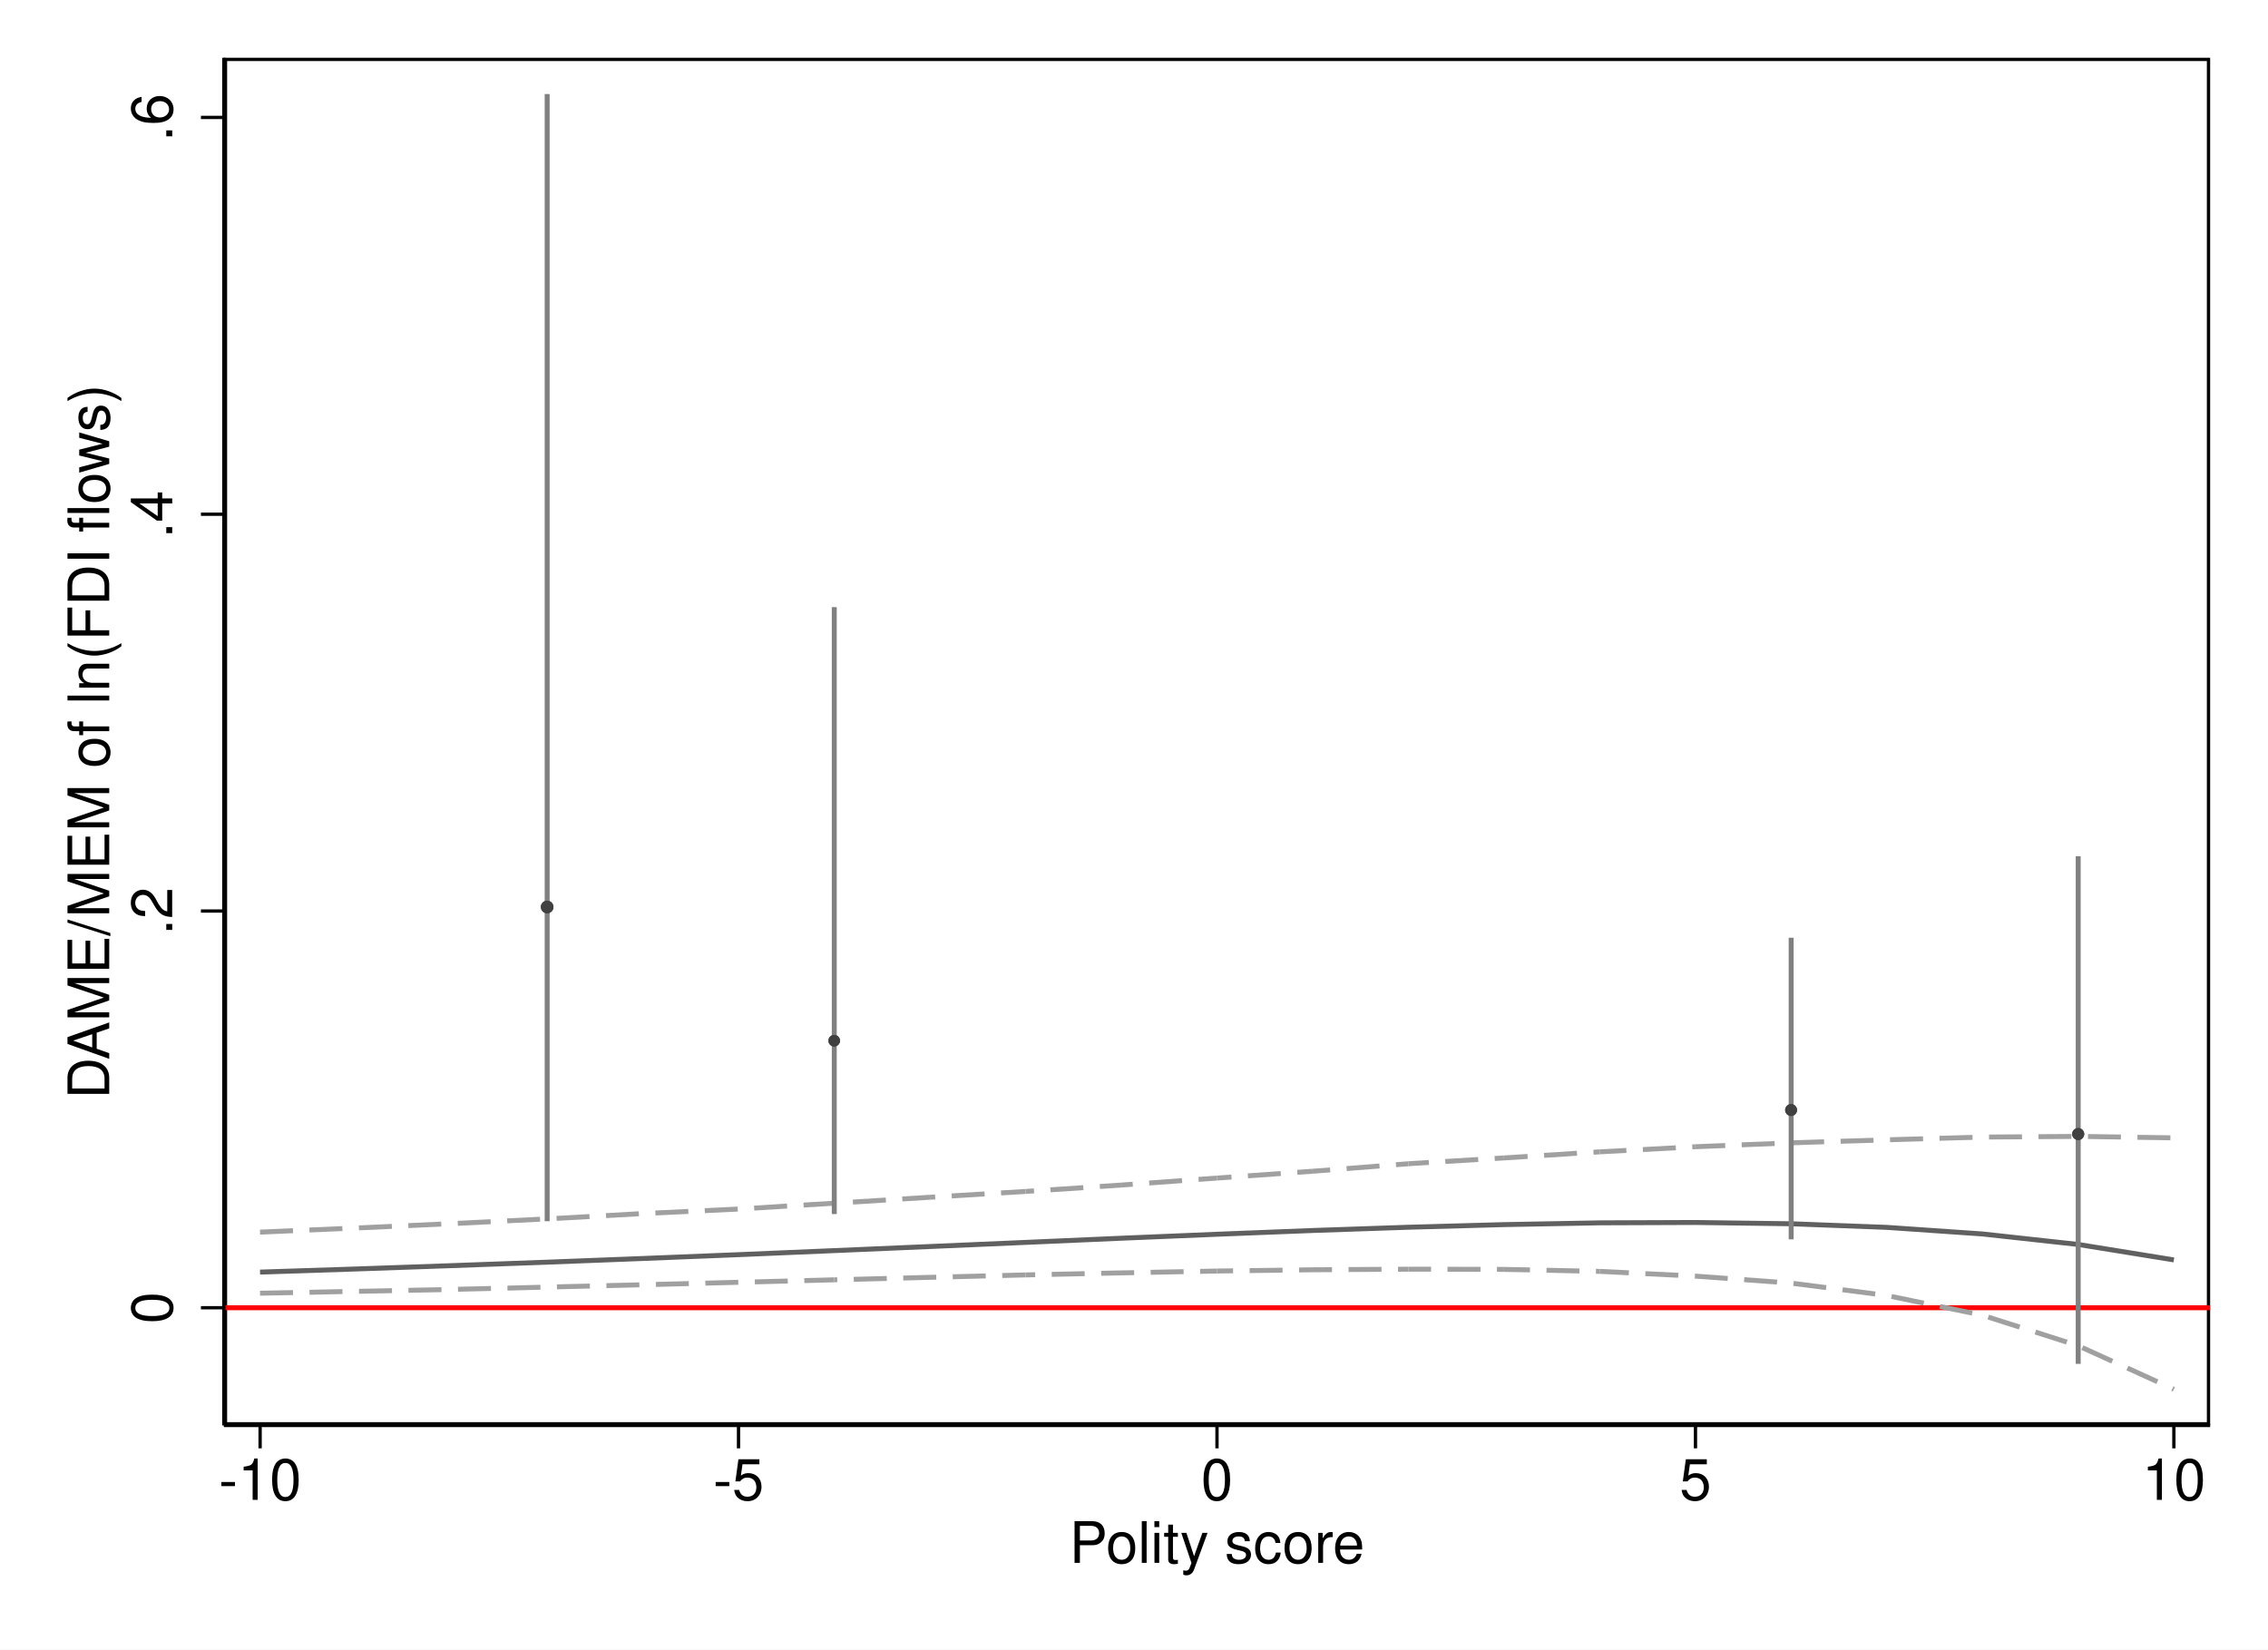
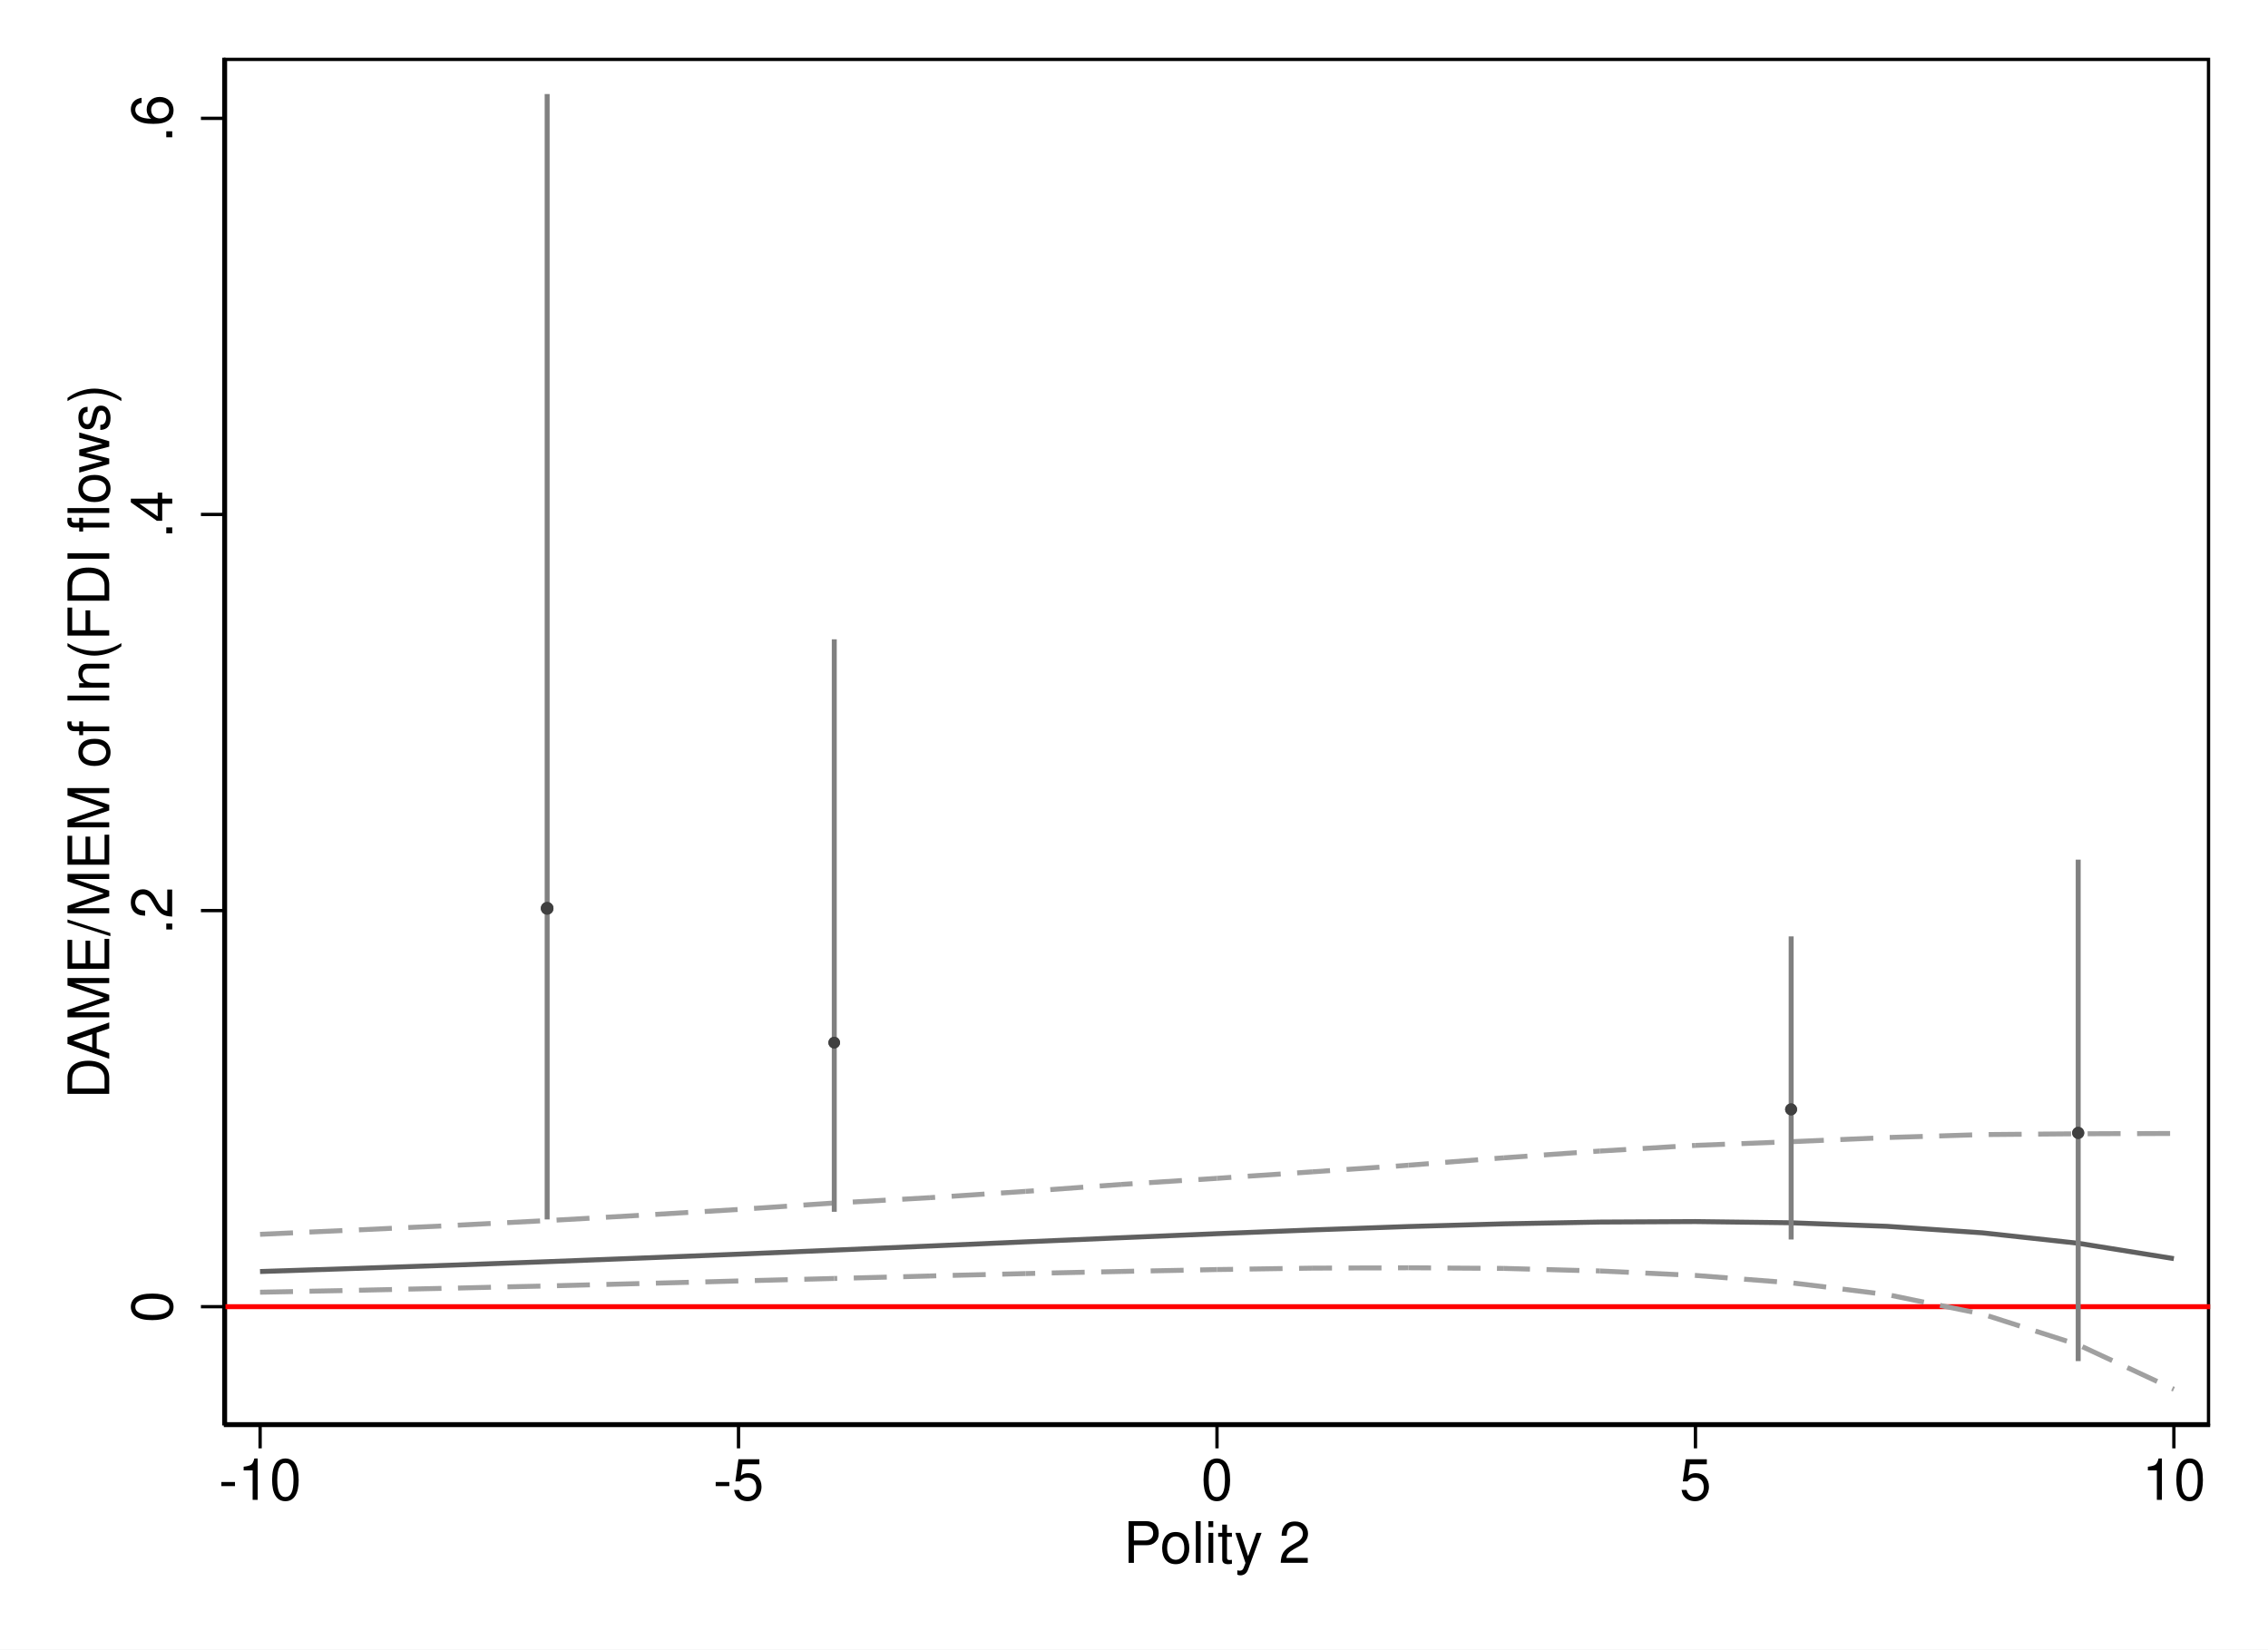
<svg xmlns="http://www.w3.org/2000/svg" version="1.1" width="5.500in" height="4.000in" viewBox="0 0 3960 2880">
  <rect x="0" y="0" width="3960" height="2880" style="fill:#FFFFFF;stroke:none" />
  <rect x="0.00" y="0.00" width="3959.88" height="2880.00" style="fill:#FFFFFF" />
  <rect x="2.88" y="2.88" width="3954.12" height="2874.24" style="fill:none;stroke:#FFFFFF;stroke-width:5.76" />
  <rect x="393.68" y="103.74" width="3462.46" height="2382.57" style="fill:none;stroke:#000000;stroke-width:5.76" />
-   <line x1="390.80" y1="2283.63" x2="3859.02" y2="2283.63" style="stroke:#FF0000;stroke-width:8.64" />
-   <path d=" M454.04 2221.38 L621.10 2215.94 L788.29 2210.12 L955.35 2204.06 L1122.41 2197.62 L1289.47 2190.94 L1456.54 2183.88 L1623.60 2176.71 L1790.66 2169.53 L1957.85 2162.23 L2124.91 2155.30 L2291.97 2148.74 L2459.04 2143.05 L2626.10 2138.47 L2793.16 2135.37 L2960.22 2134.75 L3127.29 2136.98 L3294.47 2143.29 L3461.54 2154.80 L3628.60 2173.12 L3795.66 2200.10" stroke-linejoin="round" style="fill:none;stroke:#606060;stroke-width:8.64" />
-   <line x1="454.04" y1="2258.26" x2="511.58" y2="2257.15" style="stroke:#A0A0A0;stroke-width:8.64" />
-   <line x1="540.42" y1="2256.65" x2="597.96" y2="2255.41" style="stroke:#A0A0A0;stroke-width:8.64" />
-   <line x1="626.79" y1="2254.92" x2="684.46" y2="2253.81" style="stroke:#A0A0A0;stroke-width:8.64" />
-   <line x1="713.17" y1="2253.19" x2="770.84" y2="2252.07" style="stroke:#A0A0A0;stroke-width:8.64" />
-   <line x1="799.67" y1="2251.33" x2="857.22" y2="2249.97" style="stroke:#A0A0A0;stroke-width:8.64" />
-   <line x1="886.05" y1="2249.35" x2="943.59" y2="2247.87" style="stroke:#A0A0A0;stroke-width:8.64" />
-   <line x1="972.43" y1="2247.12" x2="1029.97" y2="2245.76" style="stroke:#A0A0A0;stroke-width:8.64" />
-   <line x1="1058.81" y1="2245.02" x2="1116.35" y2="2243.66" style="stroke:#A0A0A0;stroke-width:8.64" />
-   <line x1="1145.18" y1="2242.92" x2="1202.73" y2="2241.43" style="stroke:#A0A0A0;stroke-width:8.64" />
-   <line x1="1231.56" y1="2240.69" x2="1289.10" y2="2239.20" style="stroke:#A0A0A0;stroke-width:8.64" />
-   <line x1="1317.94" y1="2238.46" x2="1375.48" y2="2236.97" style="stroke:#A0A0A0;stroke-width:8.64" />
-   <line x1="1404.32" y1="2236.23" x2="1456.54" y2="2234.87" style="stroke:#A0A0A0;stroke-width:8.64" />
-   <line x1="1456.54" y1="2234.87" x2="1461.86" y2="2234.75" style="stroke:#A0A0A0;stroke-width:8.64" />
-   <line x1="1490.69" y1="2234.00" x2="1548.36" y2="2232.52" style="stroke:#A0A0A0;stroke-width:8.64" />
-   <line x1="1577.07" y1="2231.78" x2="1623.60" y2="2230.54" style="stroke:#A0A0A0;stroke-width:8.64" />
-   <line x1="1623.60" y1="2230.54" x2="1634.74" y2="2230.29" style="stroke:#A0A0A0;stroke-width:8.64" />
-   <line x1="1663.45" y1="2229.55" x2="1721.12" y2="2228.06" style="stroke:#A0A0A0;stroke-width:8.64" />
-   <line x1="1749.95" y1="2227.32" x2="1790.66" y2="2226.33" style="stroke:#A0A0A0;stroke-width:8.64" />
-   <line x1="1790.66" y1="2226.33" x2="1807.49" y2="2225.96" style="stroke:#A0A0A0;stroke-width:8.64" />
-   <line x1="1836.33" y1="2225.34" x2="1893.87" y2="2224.10" style="stroke:#A0A0A0;stroke-width:8.64" />
-   <line x1="1922.70" y1="2223.49" x2="1957.85" y2="2222.74" style="stroke:#A0A0A0;stroke-width:8.64" />
-   <line x1="1957.85" y1="2222.74" x2="1980.25" y2="2222.37" style="stroke:#A0A0A0;stroke-width:8.64" />
-   <line x1="2009.08" y1="2221.75" x2="2066.63" y2="2220.64" style="stroke:#A0A0A0;stroke-width:8.64" />
-   <line x1="2095.46" y1="2220.14" x2="2124.91" y2="2219.53" style="stroke:#A0A0A0;stroke-width:8.64" />
-   <line x1="2124.91" y1="2219.53" x2="2153.00" y2="2219.15" style="stroke:#A0A0A0;stroke-width:8.64" />
-   <line x1="2181.84" y1="2218.78" x2="2239.38" y2="2218.04" style="stroke:#A0A0A0;stroke-width:8.64" />
-   <line x1="2268.21" y1="2217.67" x2="2291.97" y2="2217.30" style="stroke:#A0A0A0;stroke-width:8.64" />
-   <line x1="2291.97" y1="2217.30" x2="2325.76" y2="2217.17" style="stroke:#A0A0A0;stroke-width:8.64" />
-   <line x1="2354.59" y1="2216.93" x2="2412.14" y2="2216.56" style="stroke:#A0A0A0;stroke-width:8.64" />
-   <line x1="2440.97" y1="2216.43" x2="2459.04" y2="2216.31" style="stroke:#A0A0A0;stroke-width:8.64" />
-   <line x1="2459.04" y1="2216.31" x2="2498.64" y2="2216.31" style="stroke:#A0A0A0;stroke-width:8.64" />
-   <line x1="2527.35" y1="2216.43" x2="2585.01" y2="2216.56" style="stroke:#A0A0A0;stroke-width:8.64" />
-   <line x1="2613.72" y1="2216.56" x2="2626.10" y2="2216.68" style="stroke:#A0A0A0;stroke-width:8.64" />
-   <line x1="2626.10" y1="2216.68" x2="2671.39" y2="2217.55" style="stroke:#A0A0A0;stroke-width:8.64" />
-   <line x1="2700.23" y1="2218.16" x2="2757.77" y2="2219.40" style="stroke:#A0A0A0;stroke-width:8.64" />
-   <line x1="2786.60" y1="2220.02" x2="2793.16" y2="2220.14" style="stroke:#A0A0A0;stroke-width:8.64" />
-   <line x1="2793.16" y1="2220.14" x2="2844.02" y2="2222.62" style="stroke:#A0A0A0;stroke-width:8.64" />
-   <line x1="2872.86" y1="2224.10" x2="2930.40" y2="2226.95" style="stroke:#A0A0A0;stroke-width:8.64" />
-   <line x1="2959.11" y1="2228.31" x2="2960.22" y2="2228.44" style="stroke:#A0A0A0;stroke-width:8.64" />
-   <line x1="2960.22" y1="2228.44" x2="3016.65" y2="2232.52" style="stroke:#A0A0A0;stroke-width:8.64" />
-   <line x1="3045.36" y1="2234.62" x2="3102.78" y2="2238.83" style="stroke:#A0A0A0;stroke-width:8.64" />
-   <line x1="3131.49" y1="2241.18" x2="3188.54" y2="2248.48" style="stroke:#A0A0A0;stroke-width:8.64" />
-   <line x1="3217.13" y1="2252.20" x2="3274.18" y2="2259.62" style="stroke:#A0A0A0;stroke-width:8.64" />
-   <line x1="3302.64" y1="2263.95" x2="3358.95" y2="2275.59" style="stroke:#A0A0A0;stroke-width:8.64" />
-   <line x1="3387.16" y1="2281.40" x2="3443.59" y2="2293.04" style="stroke:#A0A0A0;stroke-width:8.64" />
-   <line x1="3471.56" y1="2299.97" x2="3526.38" y2="2317.41" style="stroke:#A0A0A0;stroke-width:8.64" />
-   <line x1="3553.85" y1="2326.08" x2="3608.67" y2="2343.65" style="stroke:#A0A0A0;stroke-width:8.64" />
-   <line x1="3635.78" y1="2353.30" x2="3688.12" y2="2377.06" style="stroke:#A0A0A0;stroke-width:8.64" />
-   <line x1="3714.48" y1="2388.94" x2="3766.83" y2="2412.83" style="stroke:#A0A0A0;stroke-width:8.64" />
-   <line x1="3793.06" y1="2424.71" x2="3795.66" y2="2425.95" style="stroke:#A0A0A0;stroke-width:8.64" />
+   <line x1="390.80" y1="2281.77" x2="3859.02" y2="2281.77" style="stroke:#FF0000;stroke-width:8.64" />
+   <path d=" M454.04 2220.39 L621.10 2214.95 L788.29 2209.25 L955.35 2203.19 L1122.41 2196.75 L1289.47 2190.07 L1456.54 2183.02 L1623.60 2175.84 L1790.66 2168.54 L1957.85 2161.36 L2124.91 2154.31 L2291.97 2147.75 L2459.04 2141.81 L2626.10 2137.11 L2793.16 2134.01 L2960.22 2133.15 L3127.29 2135.25 L3294.47 2141.44 L3461.54 2152.82 L3628.60 2171.01 L3795.66 2197.87" stroke-linejoin="round" style="fill:none;stroke:#606060;stroke-width:8.64" />
+   <line x1="454.04" y1="2256.53" x2="511.58" y2="2255.41" style="stroke:#A0A0A0;stroke-width:8.64" />
+   <line x1="540.42" y1="2254.80" x2="597.96" y2="2253.68" style="stroke:#A0A0A0;stroke-width:8.64" />
+   <line x1="626.79" y1="2253.06" x2="684.46" y2="2251.83" style="stroke:#A0A0A0;stroke-width:8.64" />
+   <line x1="713.17" y1="2251.08" x2="770.84" y2="2249.85" style="stroke:#A0A0A0;stroke-width:8.64" />
+   <line x1="799.67" y1="2249.23" x2="857.22" y2="2247.87" style="stroke:#A0A0A0;stroke-width:8.64" />
+   <line x1="886.05" y1="2247.12" x2="943.59" y2="2245.89" style="stroke:#A0A0A0;stroke-width:8.64" />
+   <line x1="972.43" y1="2245.14" x2="1029.97" y2="2243.66" style="stroke:#A0A0A0;stroke-width:8.64" />
+   <line x1="1058.81" y1="2242.92" x2="1116.35" y2="2241.43" style="stroke:#A0A0A0;stroke-width:8.64" />
+   <line x1="1145.18" y1="2240.69" x2="1202.73" y2="2239.20" style="stroke:#A0A0A0;stroke-width:8.64" />
+   <line x1="1231.56" y1="2238.46" x2="1289.10" y2="2236.85" style="stroke:#A0A0A0;stroke-width:8.64" />
+   <line x1="1317.94" y1="2236.11" x2="1375.48" y2="2234.62" style="stroke:#A0A0A0;stroke-width:8.64" />
+   <line x1="1404.32" y1="2233.88" x2="1456.54" y2="2232.52" style="stroke:#A0A0A0;stroke-width:8.64" />
+   <line x1="1456.54" y1="2232.52" x2="1461.86" y2="2232.40" style="stroke:#A0A0A0;stroke-width:8.64" />
+   <line x1="1490.69" y1="2231.65" x2="1548.36" y2="2230.17" style="stroke:#A0A0A0;stroke-width:8.64" />
+   <line x1="1577.07" y1="2229.43" x2="1623.60" y2="2228.19" style="stroke:#A0A0A0;stroke-width:8.64" />
+   <line x1="1623.60" y1="2228.19" x2="1634.74" y2="2227.82" style="stroke:#A0A0A0;stroke-width:8.64" />
+   <line x1="1663.45" y1="2227.07" x2="1721.12" y2="2225.71" style="stroke:#A0A0A0;stroke-width:8.64" />
+   <line x1="1749.95" y1="2224.97" x2="1790.66" y2="2223.98" style="stroke:#A0A0A0;stroke-width:8.64" />
+   <line x1="1790.66" y1="2223.98" x2="1807.49" y2="2223.61" style="stroke:#A0A0A0;stroke-width:8.64" />
+   <line x1="1836.33" y1="2222.87" x2="1893.87" y2="2221.63" style="stroke:#A0A0A0;stroke-width:8.64" />
+   <line x1="1922.70" y1="2221.01" x2="1957.85" y2="2220.27" style="stroke:#A0A0A0;stroke-width:8.64" />
+   <line x1="1957.85" y1="2220.27" x2="1980.25" y2="2219.77" style="stroke:#A0A0A0;stroke-width:8.64" />
+   <line x1="2009.08" y1="2219.28" x2="2066.63" y2="2218.16" style="stroke:#A0A0A0;stroke-width:8.64" />
+   <line x1="2095.46" y1="2217.55" x2="2124.91" y2="2216.93" style="stroke:#A0A0A0;stroke-width:8.64" />
+   <line x1="2124.91" y1="2216.93" x2="2153.00" y2="2216.56" style="stroke:#A0A0A0;stroke-width:8.64" />
+   <line x1="2181.84" y1="2216.06" x2="2239.38" y2="2215.19" style="stroke:#A0A0A0;stroke-width:8.64" />
+   <line x1="2268.21" y1="2214.82" x2="2291.97" y2="2214.45" style="stroke:#A0A0A0;stroke-width:8.64" />
+   <line x1="2291.97" y1="2214.45" x2="2325.76" y2="2214.33" style="stroke:#A0A0A0;stroke-width:8.64" />
+   <line x1="2354.59" y1="2214.20" x2="2412.14" y2="2214.08" style="stroke:#A0A0A0;stroke-width:8.64" />
+   <line x1="2440.97" y1="2213.96" x2="2459.04" y2="2213.83" style="stroke:#A0A0A0;stroke-width:8.64" />
+   <line x1="2459.04" y1="2213.83" x2="2498.64" y2="2214.08" style="stroke:#A0A0A0;stroke-width:8.64" />
+   <line x1="2527.35" y1="2214.33" x2="2585.01" y2="2214.70" style="stroke:#A0A0A0;stroke-width:8.64" />
+   <line x1="2613.72" y1="2214.82" x2="2626.10" y2="2214.95" style="stroke:#A0A0A0;stroke-width:8.64" />
+   <line x1="2626.10" y1="2214.95" x2="2671.39" y2="2216.18" style="stroke:#A0A0A0;stroke-width:8.64" />
+   <line x1="2700.23" y1="2216.93" x2="2757.65" y2="2218.54" style="stroke:#A0A0A0;stroke-width:8.64" />
+   <line x1="2786.48" y1="2219.15" x2="2793.16" y2="2219.40" style="stroke:#A0A0A0;stroke-width:8.64" />
+   <line x1="2793.16" y1="2219.40" x2="2844.02" y2="2221.75" style="stroke:#A0A0A0;stroke-width:8.64" />
+   <line x1="2872.86" y1="2223.11" x2="2930.40" y2="2225.84" style="stroke:#A0A0A0;stroke-width:8.64" />
+   <line x1="2959.11" y1="2227.07" x2="2960.22" y2="2227.20" style="stroke:#A0A0A0;stroke-width:8.64" />
+   <line x1="2960.22" y1="2227.20" x2="3016.53" y2="2231.53" style="stroke:#A0A0A0;stroke-width:8.64" />
+   <line x1="3045.24" y1="2233.76" x2="3102.66" y2="2238.21" style="stroke:#A0A0A0;stroke-width:8.64" />
+   <line x1="3131.37" y1="2240.56" x2="3188.54" y2="2247.49" style="stroke:#A0A0A0;stroke-width:8.64" />
+   <line x1="3217.13" y1="2251.08" x2="3274.30" y2="2258.14" style="stroke:#A0A0A0;stroke-width:8.64" />
+   <line x1="3302.76" y1="2262.22" x2="3359.19" y2="2273.85" style="stroke:#A0A0A0;stroke-width:8.64" />
+   <line x1="3387.41" y1="2279.55" x2="3443.84" y2="2291.06" style="stroke:#A0A0A0;stroke-width:8.64" />
+   <line x1="3471.81" y1="2297.99" x2="3526.63" y2="2315.56" style="stroke:#A0A0A0;stroke-width:8.64" />
+   <line x1="3553.98" y1="2324.35" x2="3608.80" y2="2341.92" style="stroke:#A0A0A0;stroke-width:8.64" />
+   <line x1="3635.90" y1="2351.69" x2="3688.12" y2="2375.95" style="stroke:#A0A0A0;stroke-width:8.64" />
+   <line x1="3714.36" y1="2388.08" x2="3766.46" y2="2412.33" style="stroke:#A0A0A0;stroke-width:8.64" />
+   <line x1="3792.69" y1="2424.59" x2="3795.66" y2="2425.95" style="stroke:#A0A0A0;stroke-width:8.64" />
  <path d="" stroke-linejoin="round" style="fill:none;stroke:#A0A0A0;stroke-width:8.64" />
-   <line x1="454.04" y1="2151.58" x2="511.58" y2="2149.11" style="stroke:#A0A0A0;stroke-width:8.64" />
-   <line x1="540.29" y1="2147.87" x2="597.84" y2="2145.40" style="stroke:#A0A0A0;stroke-width:8.64" />
-   <line x1="626.67" y1="2144.16" x2="684.21" y2="2141.56" style="stroke:#A0A0A0;stroke-width:8.64" />
-   <line x1="712.92" y1="2140.20" x2="770.47" y2="2137.60" style="stroke:#A0A0A0;stroke-width:8.64" />
-   <line x1="799.30" y1="2136.24" x2="856.72" y2="2133.39" style="stroke:#A0A0A0;stroke-width:8.64" />
-   <line x1="885.56" y1="2131.91" x2="942.98" y2="2129.06" style="stroke:#A0A0A0;stroke-width:8.64" />
-   <line x1="971.81" y1="2127.58" x2="1029.35" y2="2124.36" style="stroke:#A0A0A0;stroke-width:8.64" />
-   <line x1="1058.06" y1="2122.75" x2="1115.48" y2="2119.53" style="stroke:#A0A0A0;stroke-width:8.64" />
-   <line x1="1144.32" y1="2118.17" x2="1201.86" y2="2115.45" style="stroke:#A0A0A0;stroke-width:8.64" />
-   <line x1="1230.57" y1="2114.09" x2="1288.11" y2="2111.36" style="stroke:#A0A0A0;stroke-width:8.64" />
-   <line x1="1316.82" y1="2109.63" x2="1374.24" y2="2106.04" style="stroke:#A0A0A0;stroke-width:8.64" />
-   <line x1="1403.08" y1="2104.31" x2="1456.54" y2="2101.09" style="stroke:#A0A0A0;stroke-width:8.64" />
-   <line x1="1456.54" y1="2101.09" x2="1460.50" y2="2100.85" style="stroke:#A0A0A0;stroke-width:8.64" />
-   <line x1="1489.21" y1="2099.11" x2="1546.75" y2="2095.52" style="stroke:#A0A0A0;stroke-width:8.64" />
-   <line x1="1575.46" y1="2093.67" x2="1623.60" y2="2090.70" style="stroke:#A0A0A0;stroke-width:8.64" />
-   <line x1="1623.60" y1="2090.70" x2="1632.88" y2="2090.20" style="stroke:#A0A0A0;stroke-width:8.64" />
-   <line x1="1661.72" y1="2088.35" x2="1719.14" y2="2084.88" style="stroke:#A0A0A0;stroke-width:8.64" />
-   <line x1="1747.85" y1="2083.15" x2="1790.66" y2="2080.55" style="stroke:#A0A0A0;stroke-width:8.64" />
-   <line x1="1790.66" y1="2080.55" x2="1805.39" y2="2079.56" style="stroke:#A0A0A0;stroke-width:8.64" />
-   <line x1="1834.10" y1="2077.70" x2="1891.52" y2="2073.87" style="stroke:#A0A0A0;stroke-width:8.64" />
-   <line x1="1920.35" y1="2071.89" x2="1957.85" y2="2069.41" style="stroke:#A0A0A0;stroke-width:8.64" />
-   <line x1="1957.85" y1="2069.41" x2="1977.77" y2="2067.93" style="stroke:#A0A0A0;stroke-width:8.64" />
-   <line x1="2006.48" y1="2065.82" x2="2063.90" y2="2061.62" style="stroke:#A0A0A0;stroke-width:8.64" />
-   <line x1="2092.74" y1="2059.51" x2="2124.91" y2="2057.16" style="stroke:#A0A0A0;stroke-width:8.64" />
-   <line x1="2124.91" y1="2057.16" x2="2150.16" y2="2055.43" style="stroke:#A0A0A0;stroke-width:8.64" />
-   <line x1="2178.87" y1="2053.32" x2="2236.29" y2="2049.24" style="stroke:#A0A0A0;stroke-width:8.64" />
-   <line x1="2265.12" y1="2047.14" x2="2291.97" y2="2045.28" style="stroke:#A0A0A0;stroke-width:8.64" />
-   <line x1="2291.97" y1="2045.28" x2="2322.54" y2="2042.93" style="stroke:#A0A0A0;stroke-width:8.64" />
-   <line x1="2351.25" y1="2040.58" x2="2408.67" y2="2036.12" style="stroke:#A0A0A0;stroke-width:8.64" />
-   <line x1="2437.38" y1="2033.89" x2="2459.04" y2="2032.16" style="stroke:#A0A0A0;stroke-width:8.64" />
-   <line x1="2459.04" y1="2032.16" x2="2494.80" y2="2029.93" style="stroke:#A0A0A0;stroke-width:8.64" />
-   <line x1="2523.51" y1="2028.20" x2="2581.05" y2="2024.74" style="stroke:#A0A0A0;stroke-width:8.64" />
-   <line x1="2609.76" y1="2023.00" x2="2626.10" y2="2022.01" style="stroke:#A0A0A0;stroke-width:8.64" />
-   <line x1="2626.10" y1="2022.01" x2="2667.31" y2="2019.42" style="stroke:#A0A0A0;stroke-width:8.64" />
-   <line x1="2696.02" y1="2017.56" x2="2753.44" y2="2013.85" style="stroke:#A0A0A0;stroke-width:8.64" />
-   <line x1="2782.27" y1="2012.11" x2="2793.16" y2="2011.37" style="stroke:#A0A0A0;stroke-width:8.64" />
-   <line x1="2793.16" y1="2011.37" x2="2839.69" y2="2008.90" style="stroke:#A0A0A0;stroke-width:8.64" />
-   <line x1="2868.53" y1="2007.41" x2="2926.07" y2="2004.32" style="stroke:#A0A0A0;stroke-width:8.64" />
-   <line x1="2954.78" y1="2002.71" x2="2960.22" y2="2002.46" style="stroke:#A0A0A0;stroke-width:8.64" />
-   <line x1="2960.22" y1="2002.46" x2="3012.32" y2="2000.36" style="stroke:#A0A0A0;stroke-width:8.64" />
-   <line x1="3041.03" y1="1999.12" x2="3098.58" y2="1996.89" style="stroke:#A0A0A0;stroke-width:8.64" />
-   <line x1="3127.41" y1="1995.65" x2="3184.95" y2="1993.80" style="stroke:#A0A0A0;stroke-width:8.64" />
-   <line x1="3213.79" y1="1992.93" x2="3271.21" y2="1991.20" style="stroke:#A0A0A0;stroke-width:8.64" />
-   <line x1="3300.04" y1="1990.21" x2="3357.71" y2="1988.60" style="stroke:#A0A0A0;stroke-width:8.64" />
-   <line x1="3386.42" y1="1987.73" x2="3444.09" y2="1986.13" style="stroke:#A0A0A0;stroke-width:8.64" />
-   <line x1="3472.92" y1="1985.51" x2="3530.46" y2="1985.14" style="stroke:#A0A0A0;stroke-width:8.64" />
-   <line x1="3559.30" y1="1984.89" x2="3616.84" y2="1984.52" style="stroke:#A0A0A0;stroke-width:8.64" />
-   <line x1="3645.68" y1="1984.64" x2="3703.22" y2="1985.51" style="stroke:#A0A0A0;stroke-width:8.64" />
-   <line x1="3732.05" y1="1986.00" x2="3789.60" y2="1986.87" style="stroke:#A0A0A0;stroke-width:8.64" />
+   <line x1="454.04" y1="2155.42" x2="511.58" y2="2152.82" style="stroke:#A0A0A0;stroke-width:8.64" />
+   <line x1="540.29" y1="2151.46" x2="597.84" y2="2148.86" style="stroke:#A0A0A0;stroke-width:8.64" />
+   <line x1="626.67" y1="2147.62" x2="684.21" y2="2144.90" style="stroke:#A0A0A0;stroke-width:8.64" />
+   <line x1="712.92" y1="2143.54" x2="770.47" y2="2140.94" style="stroke:#A0A0A0;stroke-width:8.64" />
+   <line x1="799.30" y1="2139.46" x2="856.72" y2="2136.49" style="stroke:#A0A0A0;stroke-width:8.64" />
+   <line x1="885.56" y1="2135.00" x2="942.98" y2="2132.03" style="stroke:#A0A0A0;stroke-width:8.64" />
+   <line x1="971.81" y1="2130.55" x2="1029.23" y2="2127.33" style="stroke:#A0A0A0;stroke-width:8.64" />
+   <line x1="1057.94" y1="2125.60" x2="1115.48" y2="2122.38" style="stroke:#A0A0A0;stroke-width:8.64" />
+   <line x1="1144.19" y1="2120.65" x2="1201.61" y2="2117.18" style="stroke:#A0A0A0;stroke-width:8.64" />
+   <line x1="1230.45" y1="2115.57" x2="1287.87" y2="2112.11" style="stroke:#A0A0A0;stroke-width:8.64" />
+   <line x1="1316.58" y1="2110.13" x2="1374.12" y2="2106.29" style="stroke:#A0A0A0;stroke-width:8.64" />
+   <line x1="1402.83" y1="2104.31" x2="1456.54" y2="2100.72" style="stroke:#A0A0A0;stroke-width:8.64" />
+   <line x1="1456.54" y1="2100.72" x2="1460.25" y2="2100.47" style="stroke:#A0A0A0;stroke-width:8.64" />
+   <line x1="1488.96" y1="2098.99" x2="1546.50" y2="2095.77" style="stroke:#A0A0A0;stroke-width:8.64" />
+   <line x1="1575.34" y1="2094.16" x2="1623.60" y2="2091.44" style="stroke:#A0A0A0;stroke-width:8.64" />
+   <line x1="1623.60" y1="2091.44" x2="1632.76" y2="2090.82" style="stroke:#A0A0A0;stroke-width:8.64" />
+   <line x1="1661.59" y1="2088.97" x2="1719.01" y2="2085.13" style="stroke:#A0A0A0;stroke-width:8.64" />
+   <line x1="1747.72" y1="2083.27" x2="1790.66" y2="2080.43" style="stroke:#A0A0A0;stroke-width:8.64" />
+   <line x1="1790.66" y1="2080.43" x2="1805.14" y2="2079.44" style="stroke:#A0A0A0;stroke-width:8.64" />
+   <line x1="1833.85" y1="2077.33" x2="1891.40" y2="2073.12" style="stroke:#A0A0A0;stroke-width:8.64" />
+   <line x1="1920.11" y1="2071.02" x2="1957.85" y2="2068.30" style="stroke:#A0A0A0;stroke-width:8.64" />
+   <line x1="1957.85" y1="2068.30" x2="1977.53" y2="2067.06" style="stroke:#A0A0A0;stroke-width:8.64" />
+   <line x1="2006.24" y1="2065.20" x2="2063.66" y2="2061.49" style="stroke:#A0A0A0;stroke-width:8.64" />
+   <line x1="2092.49" y1="2059.76" x2="2124.91" y2="2057.66" style="stroke:#A0A0A0;stroke-width:8.64" />
+   <line x1="2124.91" y1="2057.66" x2="2149.91" y2="2055.92" style="stroke:#A0A0A0;stroke-width:8.64" />
+   <line x1="2178.62" y1="2053.94" x2="2236.16" y2="2050.11" style="stroke:#A0A0A0;stroke-width:8.64" />
+   <line x1="2264.87" y1="2048.13" x2="2291.97" y2="2046.27" style="stroke:#A0A0A0;stroke-width:8.64" />
+   <line x1="2291.97" y1="2046.27" x2="2322.29" y2="2044.17" style="stroke:#A0A0A0;stroke-width:8.64" />
+   <line x1="2351.13" y1="2042.19" x2="2408.55" y2="2038.23" style="stroke:#A0A0A0;stroke-width:8.64" />
+   <line x1="2437.26" y1="2036.37" x2="2459.04" y2="2034.76" style="stroke:#A0A0A0;stroke-width:8.64" />
+   <line x1="2459.04" y1="2034.76" x2="2494.68" y2="2032.04" style="stroke:#A0A0A0;stroke-width:8.64" />
+   <line x1="2523.39" y1="2029.69" x2="2580.81" y2="2025.23" style="stroke:#A0A0A0;stroke-width:8.64" />
+   <line x1="2609.52" y1="2023.00" x2="2626.10" y2="2021.77" style="stroke:#A0A0A0;stroke-width:8.64" />
+   <line x1="2626.10" y1="2021.77" x2="2666.94" y2="2018.92" style="stroke:#A0A0A0;stroke-width:8.64" />
+   <line x1="2695.65" y1="2016.82" x2="2753.07" y2="2012.73" style="stroke:#A0A0A0;stroke-width:8.64" />
+   <line x1="2781.90" y1="2010.75" x2="2793.16" y2="2010.01" style="stroke:#A0A0A0;stroke-width:8.64" />
+   <line x1="2793.16" y1="2010.01" x2="2839.32" y2="2007.29" style="stroke:#A0A0A0;stroke-width:8.64" />
+   <line x1="2868.15" y1="2005.56" x2="2925.57" y2="2002.09" style="stroke:#A0A0A0;stroke-width:8.64" />
+   <line x1="2954.28" y1="2000.48" x2="2960.22" y2="2000.11" style="stroke:#A0A0A0;stroke-width:8.64" />
+   <line x1="2960.22" y1="2000.11" x2="3011.83" y2="1998.13" style="stroke:#A0A0A0;stroke-width:8.64" />
+   <line x1="3040.66" y1="1997.02" x2="3098.21" y2="1994.79" style="stroke:#A0A0A0;stroke-width:8.64" />
+   <line x1="3127.04" y1="1993.67" x2="3127.29" y2="1993.67" style="stroke:#A0A0A0;stroke-width:8.64" />
+   <line x1="3127.29" y1="1993.67" x2="3184.46" y2="1991.20" style="stroke:#A0A0A0;stroke-width:8.64" />
+   <line x1="3213.29" y1="1989.96" x2="3270.84" y2="1987.49" style="stroke:#A0A0A0;stroke-width:8.64" />
+   <line x1="3299.55" y1="1986.25" x2="3357.21" y2="1984.52" style="stroke:#A0A0A0;stroke-width:8.64" />
+   <line x1="3385.92" y1="1983.65" x2="3443.47" y2="1981.79" style="stroke:#A0A0A0;stroke-width:8.64" />
+   <line x1="3472.30" y1="1981.18" x2="3529.85" y2="1980.68" style="stroke:#A0A0A0;stroke-width:8.64" />
+   <line x1="3558.68" y1="1980.43" x2="3616.22" y2="1979.94" style="stroke:#A0A0A0;stroke-width:8.64" />
+   <line x1="3645.06" y1="1979.81" x2="3702.60" y2="1979.57" style="stroke:#A0A0A0;stroke-width:8.64" />
+   <line x1="3731.43" y1="1979.57" x2="3789.10" y2="1979.32" style="stroke:#A0A0A0;stroke-width:8.64" />
  <path d="" stroke-linejoin="round" style="fill:none;stroke:#A0A0A0;stroke-width:8.64" />
-   <line x1="955.35" y1="2132.53" x2="955.35" y2="164.22" style="stroke:#808080;stroke-width:8.64" />
-   <line x1="1456.66" y1="2120.03" x2="1456.66" y2="1060.20" style="stroke:#808080;stroke-width:8.64" />
-   <line x1="3127.41" y1="2164.21" x2="3127.41" y2="1637.51" style="stroke:#808080;stroke-width:8.64" />
-   <line x1="3628.60" y1="2381.64" x2="3628.60" y2="1495.07" style="stroke:#808080;stroke-width:8.64" />
-   <circle cx="955.35" cy="1583.80" r="11.00" style="fill:#404040" />
-   <circle cx="955.35" cy="1583.80" r="6.68" style="fill:none;stroke:#404040;stroke-width:8.64" />
-   <circle cx="1456.54" cy="1817.33" r="10.14" style="fill:#404040" />
-   <circle cx="1456.54" cy="1817.33" r="5.82" style="fill:none;stroke:#404040;stroke-width:8.64" />
-   <circle cx="3127.29" cy="1938.36" r="10.38" style="fill:#404040" />
-   <circle cx="3127.29" cy="1938.36" r="6.06" style="fill:none;stroke:#404040;stroke-width:8.64" />
-   <circle cx="3628.60" cy="1980.31" r="10.51" style="fill:#404040" />
-   <circle cx="3628.60" cy="1980.31" r="6.19" style="fill:none;stroke:#404040;stroke-width:8.64" />
+   <line x1="955.35" y1="2129.43" x2="955.35" y2="164.22" style="stroke:#808080;stroke-width:8.64" />
+   <line x1="1456.66" y1="2116.07" x2="1456.66" y2="1116.38" style="stroke:#808080;stroke-width:8.64" />
+   <line x1="3127.41" y1="2164.46" x2="3127.41" y2="1635.16" style="stroke:#808080;stroke-width:8.64" />
+   <line x1="3628.60" y1="2376.82" x2="3628.60" y2="1501.13" style="stroke:#808080;stroke-width:8.64" />
+   <circle cx="955.35" cy="1586.15" r="11.00" style="fill:#404040" />
+   <circle cx="955.35" cy="1586.15" r="6.68" style="fill:none;stroke:#404040;stroke-width:8.64" />
+   <circle cx="1456.54" cy="1820.67" r="10.14" style="fill:#404040" />
+   <circle cx="1456.54" cy="1820.67" r="5.82" style="fill:none;stroke:#404040;stroke-width:8.64" />
+   <circle cx="3127.29" cy="1937.24" r="10.38" style="fill:#404040" />
+   <circle cx="3127.29" cy="1937.24" r="6.06" style="fill:none;stroke:#404040;stroke-width:8.64" />
+   <circle cx="3628.60" cy="1978.33" r="10.51" style="fill:#404040" />
+   <circle cx="3628.60" cy="1978.33" r="6.19" style="fill:none;stroke:#404040;stroke-width:8.64" />
  <line x1="390.80" y1="2489.19" x2="390.80" y2="100.86" style="stroke:#000000;stroke-width:5.76" />
-   <line x1="390.80" y1="2283.63" x2="350.83" y2="2283.63" style="stroke:#000000;stroke-width:5.76" />
-   <text x="300.72" y="2283.63" style="font-family:'Helvetica';font-size:99.99px;fill:#000000" transform="rotate(-90 300.72,2283.63)" text-anchor="middle">0</text>
-   <line x1="390.80" y1="1590.86" x2="350.83" y2="1590.86" style="stroke:#000000;stroke-width:5.76" />
-   <text x="300.72" y="1590.86" style="font-family:'Helvetica';font-size:99.99px;fill:#000000" transform="rotate(-90 300.72,1590.86)" text-anchor="middle">.2</text>
-   <line x1="390.80" y1="897.96" x2="350.83" y2="897.96" style="stroke:#000000;stroke-width:5.76" />
-   <text x="300.72" y="897.96" style="font-family:'Helvetica';font-size:99.99px;fill:#000000" transform="rotate(-90 300.72,897.96)" text-anchor="middle">.4</text>
-   <line x1="390.80" y1="205.06" x2="350.83" y2="205.06" style="stroke:#000000;stroke-width:5.76" />
-   <text x="300.72" y="205.06" style="font-family:'Helvetica';font-size:99.99px;fill:#000000" transform="rotate(-90 300.72,205.06)" text-anchor="middle">.6</text>
+   <line x1="390.80" y1="2281.77" x2="350.83" y2="2281.77" style="stroke:#000000;stroke-width:5.76" />
+   <text x="300.72" y="2281.77" style="font-family:'Helvetica';font-size:99.99px;fill:#000000" transform="rotate(-90 300.72,2281.77)" text-anchor="middle">0</text>
+   <line x1="390.80" y1="1590.11" x2="350.83" y2="1590.11" style="stroke:#000000;stroke-width:5.76" />
+   <text x="300.72" y="1590.11" style="font-family:'Helvetica';font-size:99.99px;fill:#000000" transform="rotate(-90 300.72,1590.11)" text-anchor="middle">.2</text>
+   <line x1="390.80" y1="898.33" x2="350.83" y2="898.33" style="stroke:#000000;stroke-width:5.76" />
+   <text x="300.72" y="898.33" style="font-family:'Helvetica';font-size:99.99px;fill:#000000" transform="rotate(-90 300.72,898.33)" text-anchor="middle">.4</text>
+   <line x1="390.80" y1="206.67" x2="350.83" y2="206.67" style="stroke:#000000;stroke-width:5.76" />
+   <text x="300.72" y="206.67" style="font-family:'Helvetica';font-size:99.99px;fill:#000000" transform="rotate(-90 300.72,206.67)" text-anchor="middle">.6</text>
  <text x="190.71" y="1294.96" style="font-family:'Helvetica';font-size:99.99px;fill:#000000" transform="rotate(-90 190.71,1294.96)" text-anchor="middle">DAME/MEM of ln(FDI flows)</text>
  <line x1="390.80" y1="2489.19" x2="3859.02" y2="2489.19" style="stroke:#000000;stroke-width:5.76" />
  <line x1="454.16" y1="2489.19" x2="454.16" y2="2529.16" style="stroke:#000000;stroke-width:5.76" />
  <text x="454.16" y="2619.14" style="font-family:'Helvetica';font-size:99.99px;fill:#000000" text-anchor="middle">-10</text>
  <line x1="1289.47" y1="2489.19" x2="1289.47" y2="2529.16" style="stroke:#000000;stroke-width:5.76" />
  <text x="1289.47" y="2619.14" style="font-family:'Helvetica';font-size:99.99px;fill:#000000" text-anchor="middle">-5</text>
  <line x1="2124.91" y1="2489.19" x2="2124.91" y2="2529.16" style="stroke:#000000;stroke-width:5.76" />
  <text x="2124.91" y="2619.14" style="font-family:'Helvetica';font-size:99.99px;fill:#000000" text-anchor="middle">0</text>
  <line x1="2960.35" y1="2489.19" x2="2960.35" y2="2529.16" style="stroke:#000000;stroke-width:5.76" />
  <text x="2960.35" y="2619.14" style="font-family:'Helvetica';font-size:99.99px;fill:#000000" text-anchor="middle">5</text>
  <line x1="3795.66" y1="2489.19" x2="3795.66" y2="2529.16" style="stroke:#000000;stroke-width:5.76" />
  <text x="3795.66" y="2619.14" style="font-family:'Helvetica';font-size:99.99px;fill:#000000" text-anchor="middle">10</text>
-   <text x="2124.91" y="2729.16" style="font-family:'Helvetica';font-size:99.99px;fill:#000000" text-anchor="middle">Polity score</text>
+   <text x="2124.91" y="2729.16" style="font-family:'Helvetica';font-size:99.99px;fill:#000000" text-anchor="middle">Polity 2</text>
</svg>
